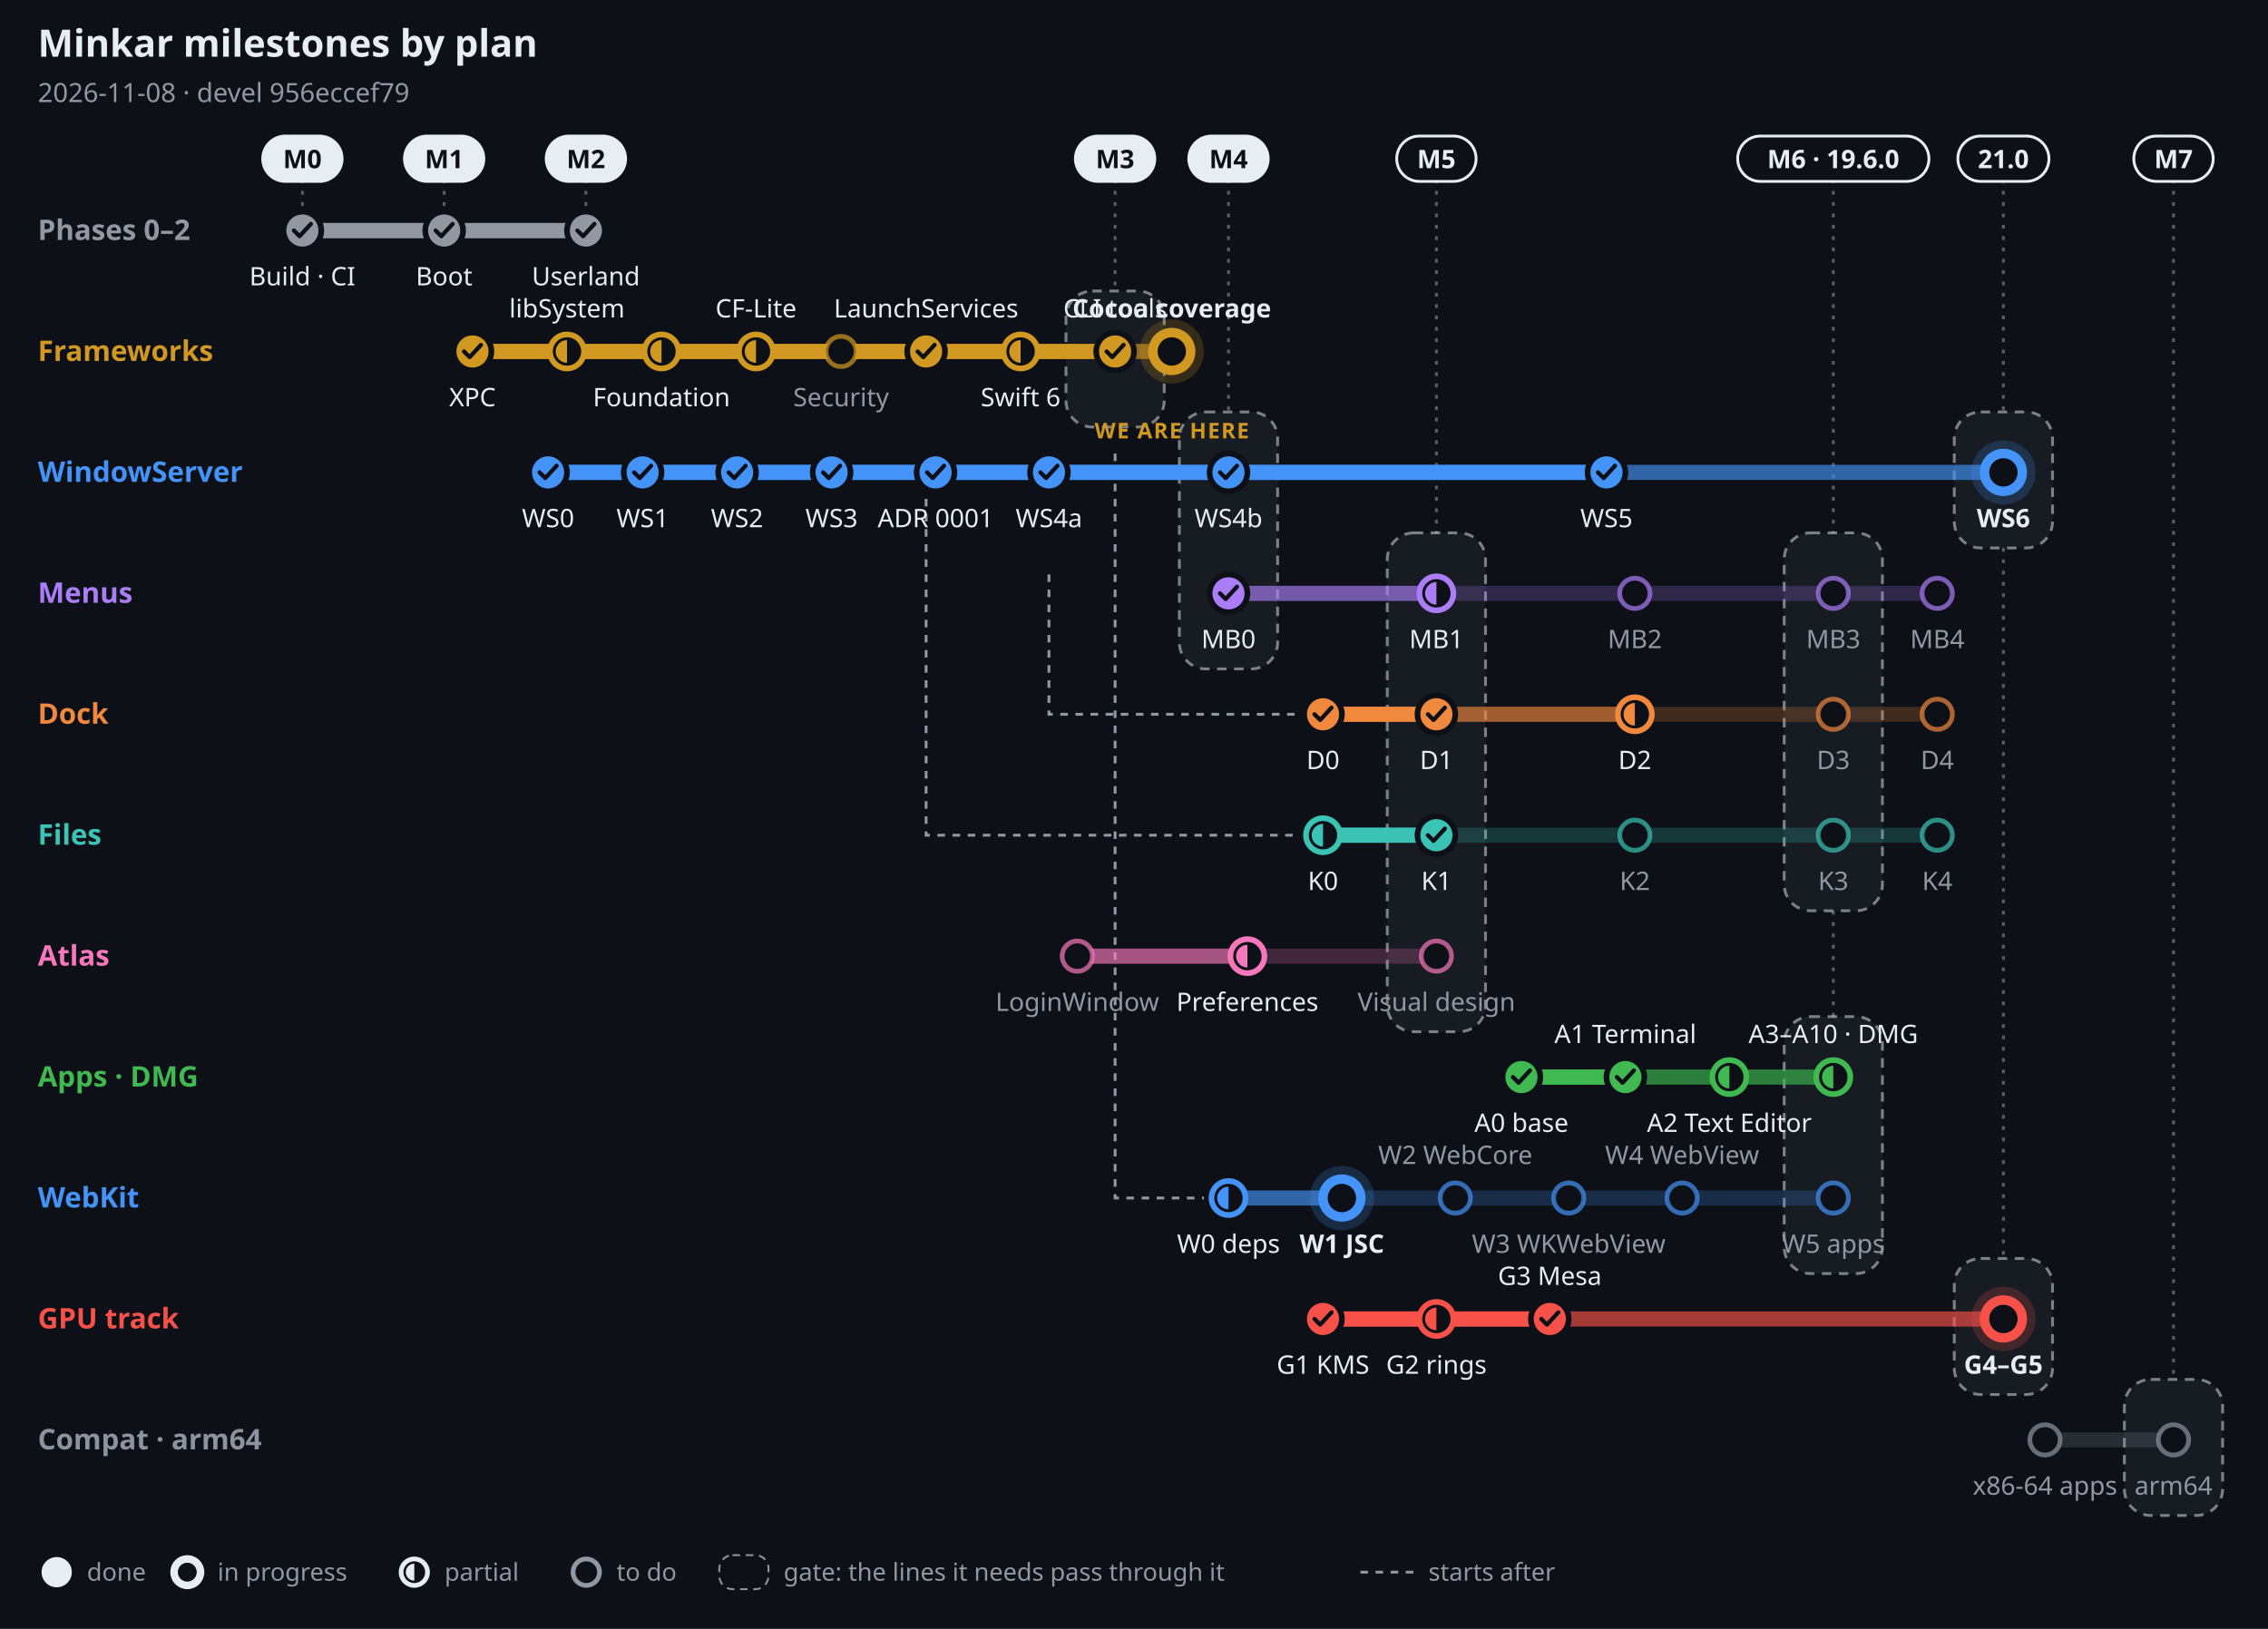
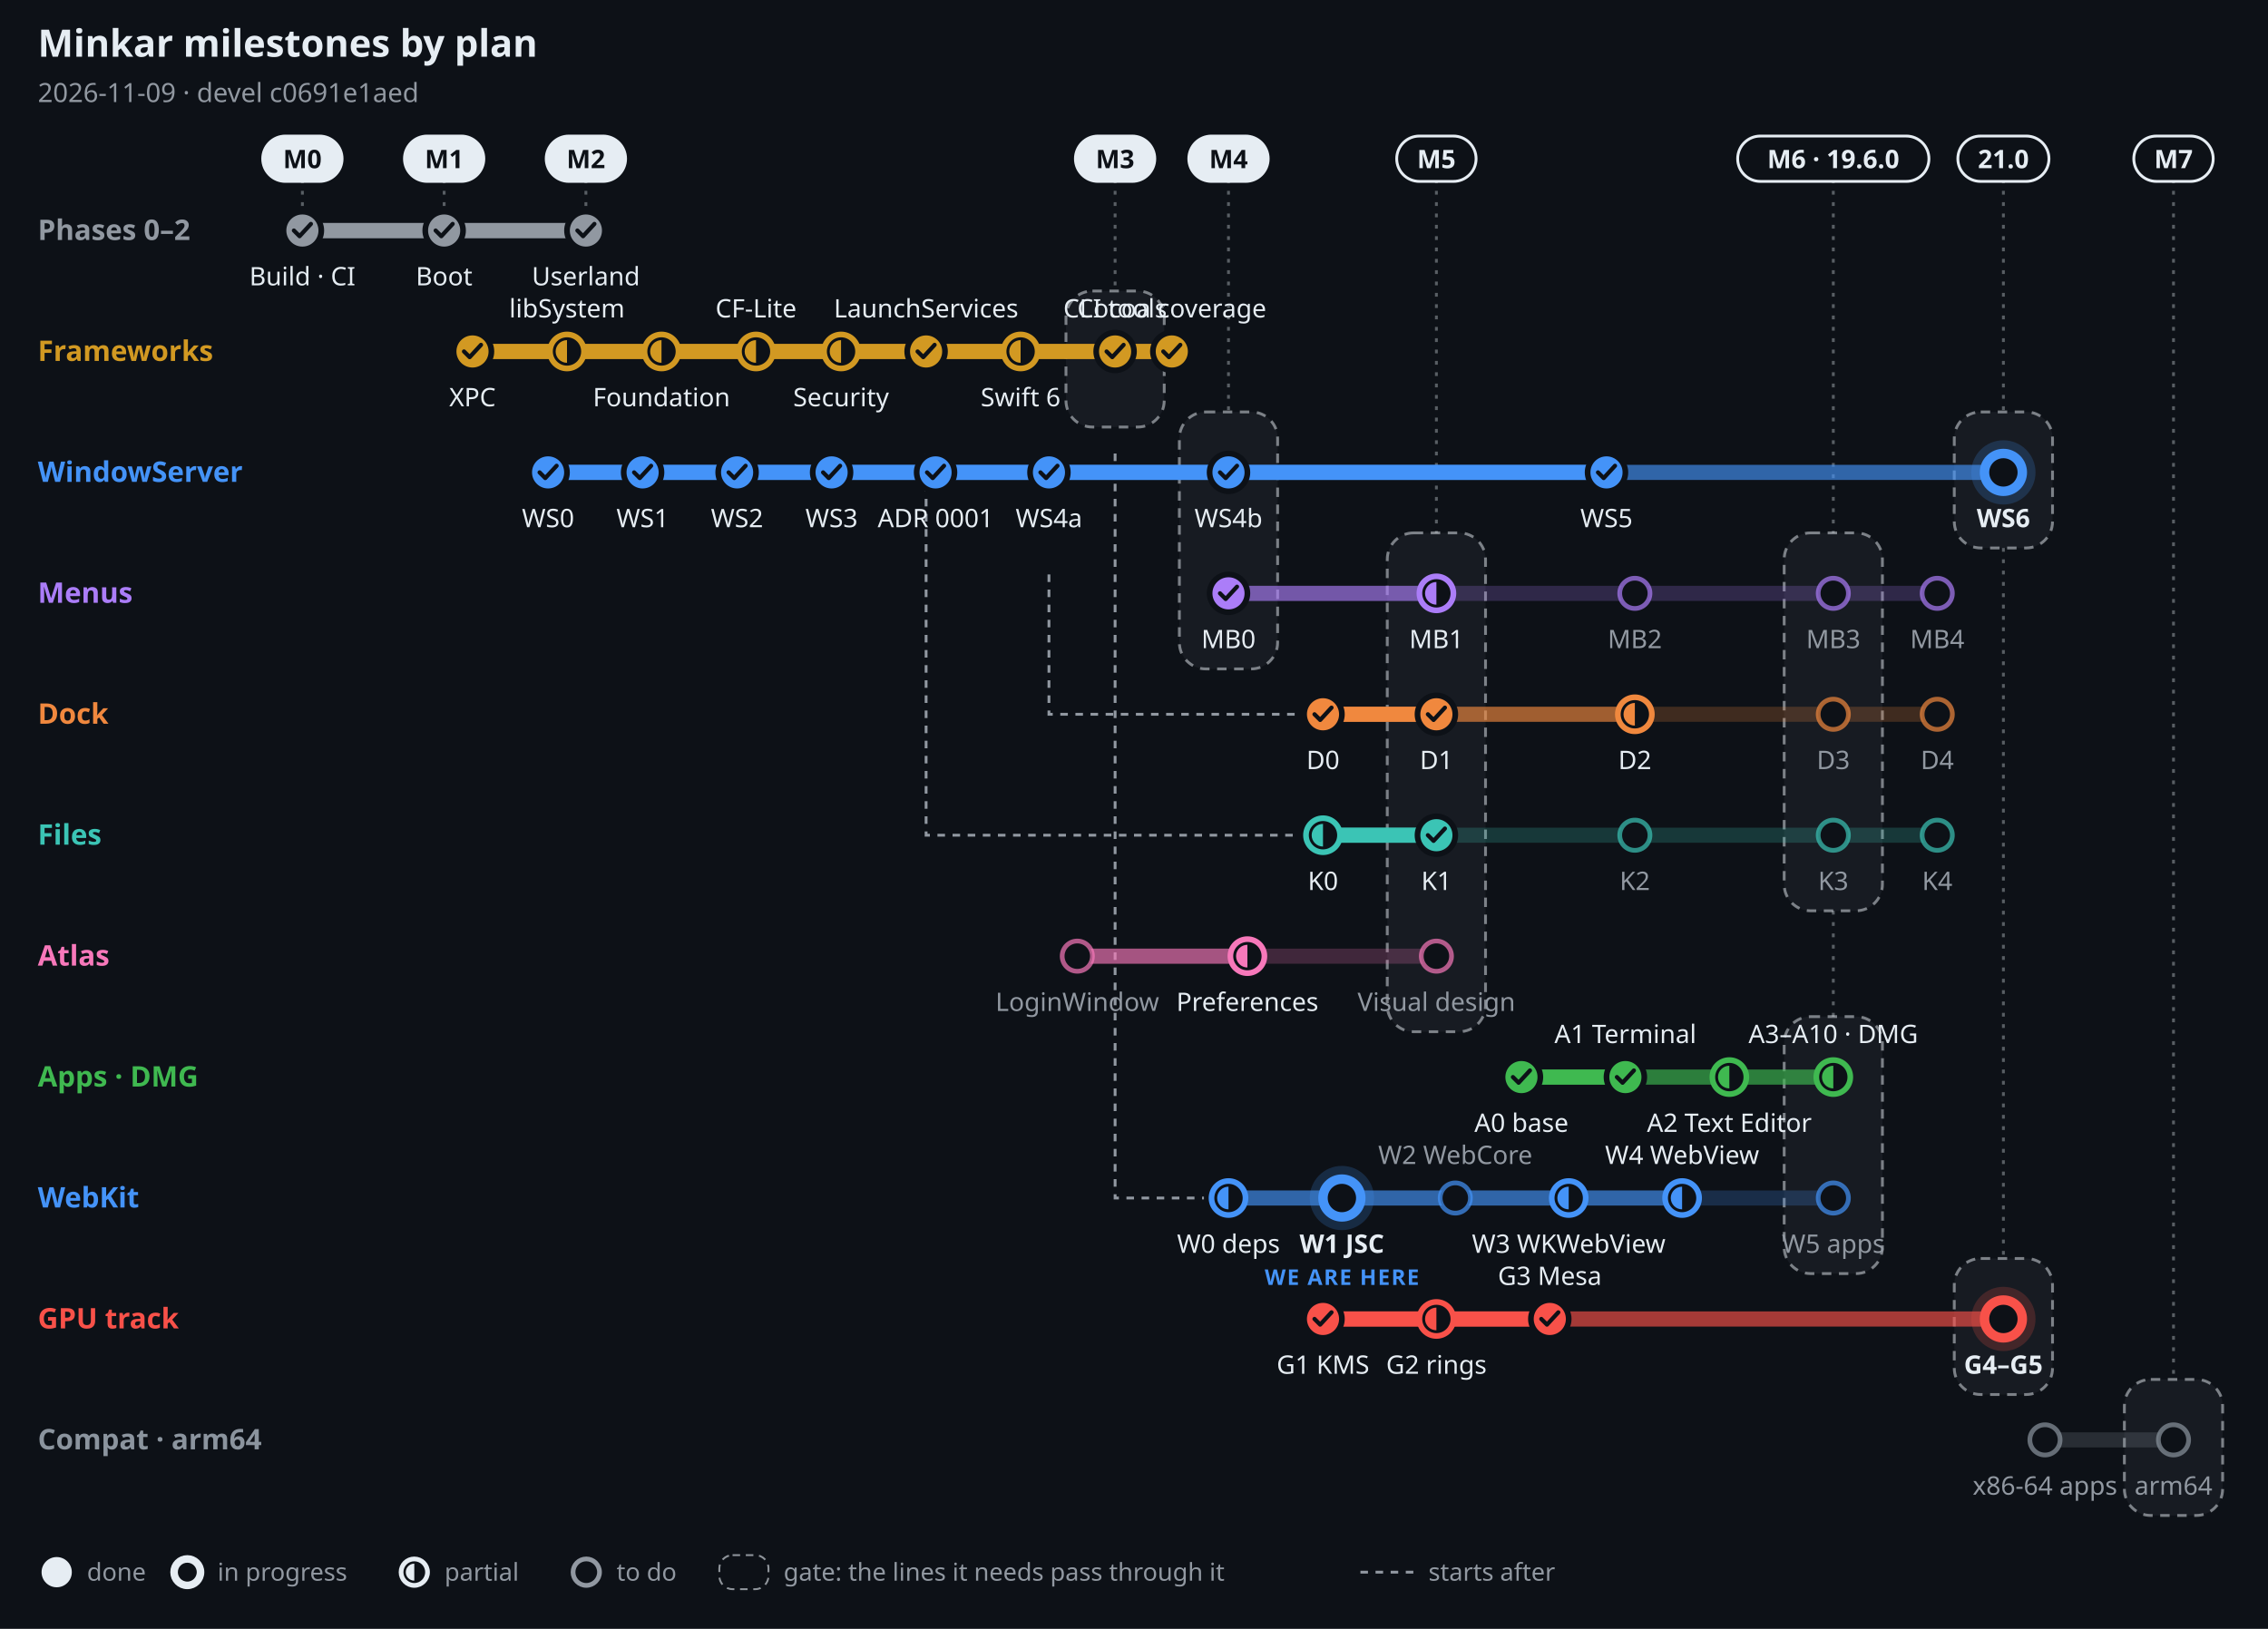
- <svg xmlns="http://www.w3.org/2000/svg" width="1200" height="862" viewBox="0 0 1200 862" font-family="-apple-system, BlinkMacSystemFont, 'Segoe UI', 'Noto Sans', Helvetica, Arial, sans-serif" role="img" aria-label="Minkar milestones by plan, 2026-11-08">
+ <svg xmlns="http://www.w3.org/2000/svg" width="1200" height="862" viewBox="0 0 1200 862" font-family="-apple-system, BlinkMacSystemFont, 'Segoe UI', 'Noto Sans', Helvetica, Arial, sans-serif" role="img" aria-label="Minkar milestones by plan, 2026-11-09">
  <rect width="1200" height="862" fill="#0d1117" />
  <text x="20" y="30" font-size="20" font-weight="700" fill="#e6edf3" text-anchor="start">Minkar milestones by plan</text>
-   <text x="20" y="54" font-size="14" font-weight="400" fill="#9198a1" text-anchor="start">2026-11-08 · devel 956eccef79</text>
+   <text x="20" y="54" font-size="14" font-weight="400" fill="#9198a1" text-anchor="start">2026-11-09 · devel c0691e1aed</text>
  <line x1="160" y1="95" x2="160" y2="110" stroke="#e6edf3" stroke-opacity=".35" stroke-width="1.5" stroke-dasharray="2 4" />
  <rect x="139" y="72" width="42" height="24" rx="12" fill="#e6edf3" stroke="#e6edf3" stroke-width="1.5" />
  <text x="160" y="89" font-size="13.5" font-weight="700" fill="#0d1117" text-anchor="middle">M0</text>
  <line x1="235" y1="95" x2="235" y2="110" stroke="#e6edf3" stroke-opacity=".35" stroke-width="1.5" stroke-dasharray="2 4" />
  <rect x="214" y="72" width="42" height="24" rx="12" fill="#e6edf3" stroke="#e6edf3" stroke-width="1.5" />
  <text x="235" y="89" font-size="13.5" font-weight="700" fill="#0d1117" text-anchor="middle">M1</text>
  <line x1="310" y1="95" x2="310" y2="110" stroke="#e6edf3" stroke-opacity=".35" stroke-width="1.5" stroke-dasharray="2 4" />
  <rect x="289" y="72" width="42" height="24" rx="12" fill="#e6edf3" stroke="#e6edf3" stroke-width="1.5" />
  <text x="310" y="89" font-size="13.5" font-weight="700" fill="#0d1117" text-anchor="middle">M2</text>
  <line x1="590" y1="95" x2="590" y2="154" stroke="#e6edf3" stroke-opacity=".35" stroke-width="1.5" stroke-dasharray="2 4" />
  <rect x="564" y="154" width="52" height="72" rx="14" fill="#e6edf3" fill-opacity=".05" stroke="#e6edf3" stroke-opacity=".5" stroke-width="1.5" stroke-dasharray="5 4" />
  <rect x="569" y="72" width="42" height="24" rx="12" fill="#e6edf3" stroke="#e6edf3" stroke-width="1.5" />
  <text x="590" y="89" font-size="13.5" font-weight="700" fill="#0d1117" text-anchor="middle">M3</text>
  <line x1="650" y1="95" x2="650" y2="218" stroke="#e6edf3" stroke-opacity=".35" stroke-width="1.5" stroke-dasharray="2 4" />
  <rect x="624" y="218" width="52" height="136" rx="14" fill="#e6edf3" fill-opacity=".05" stroke="#e6edf3" stroke-opacity=".5" stroke-width="1.5" stroke-dasharray="5 4" />
  <rect x="629" y="72" width="42" height="24" rx="12" fill="#e6edf3" stroke="#e6edf3" stroke-width="1.5" />
  <text x="650" y="89" font-size="13.5" font-weight="700" fill="#0d1117" text-anchor="middle">M4</text>
  <line x1="760" y1="95" x2="760" y2="282" stroke="#e6edf3" stroke-opacity=".35" stroke-width="1.5" stroke-dasharray="2 4" />
  <rect x="734" y="282" width="52" height="264" rx="14" fill="#e6edf3" fill-opacity=".05" stroke="#e6edf3" stroke-opacity=".5" stroke-width="1.5" stroke-dasharray="5 4" />
  <rect x="739" y="72" width="42" height="24" rx="12" fill="#0d1117" stroke="#e6edf3" stroke-width="1.5" />
  <text x="760" y="89" font-size="13.5" font-weight="700" fill="#e6edf3" text-anchor="middle">M5</text>
  <line x1="970" y1="95" x2="970" y2="282" stroke="#e6edf3" stroke-opacity=".35" stroke-width="1.5" stroke-dasharray="2 4" />
  <rect x="944" y="282" width="52" height="200" rx="14" fill="#e6edf3" fill-opacity=".05" stroke="#e6edf3" stroke-opacity=".5" stroke-width="1.5" stroke-dasharray="5 4" />
  <line x1="970" y1="482" x2="970" y2="538" stroke="#e6edf3" stroke-opacity=".35" stroke-width="1.5" stroke-dasharray="2 4" />
  <rect x="944" y="538" width="52" height="136" rx="14" fill="#e6edf3" fill-opacity=".05" stroke="#e6edf3" stroke-opacity=".5" stroke-width="1.5" stroke-dasharray="5 4" />
  <rect x="919.4" y="72" width="101.2" height="24" rx="12" fill="#0d1117" stroke="#e6edf3" stroke-width="1.5" />
  <text x="970" y="89" font-size="13.5" font-weight="700" fill="#e6edf3" text-anchor="middle">M6 · 19.6.0</text>
  <line x1="1060" y1="95" x2="1060" y2="218" stroke="#e6edf3" stroke-opacity=".35" stroke-width="1.5" stroke-dasharray="2 4" />
  <rect x="1034" y="218" width="52" height="72" rx="14" fill="#e6edf3" fill-opacity=".05" stroke="#e6edf3" stroke-opacity=".5" stroke-width="1.5" stroke-dasharray="5 4" />
  <line x1="1060" y1="290" x2="1060" y2="666" stroke="#e6edf3" stroke-opacity=".35" stroke-width="1.5" stroke-dasharray="2 4" />
  <rect x="1034" y="666" width="52" height="72" rx="14" fill="#e6edf3" fill-opacity=".05" stroke="#e6edf3" stroke-opacity=".5" stroke-width="1.5" stroke-dasharray="5 4" />
  <rect x="1035.9" y="72" width="48.2" height="24" rx="12" fill="#0d1117" stroke="#e6edf3" stroke-width="1.5" />
  <text x="1060" y="89" font-size="13.5" font-weight="700" fill="#e6edf3" text-anchor="middle">21.0</text>
  <line x1="1150" y1="95" x2="1150" y2="730" stroke="#e6edf3" stroke-opacity=".35" stroke-width="1.5" stroke-dasharray="2 4" />
  <rect x="1124" y="730" width="52" height="72" rx="14" fill="#e6edf3" fill-opacity=".05" stroke="#e6edf3" stroke-opacity=".5" stroke-width="1.5" stroke-dasharray="5 4" />
  <rect x="1129" y="72" width="42" height="24" rx="12" fill="#0d1117" stroke="#e6edf3" stroke-width="1.5" />
  <text x="1150" y="89" font-size="13.5" font-weight="700" fill="#e6edf3" text-anchor="middle">M7</text>
  <path d="M555 304 V378 H687" fill="none" stroke="#9198a1" stroke-width="1.5" stroke-dasharray="4 4" />
  <path d="M490 240 V442 H687" fill="none" stroke="#9198a1" stroke-width="1.5" stroke-dasharray="4 4" />
  <path d="M590 240 V634 H637" fill="none" stroke="#9198a1" stroke-width="1.5" stroke-dasharray="4 4" />
  <text x="20" y="127" font-size="15" font-weight="700" fill="#9198a1" text-anchor="start">Phases 0–2</text>
  <line x1="160" y1="122" x2="310" y2="122" stroke="#9198a1" stroke-opacity=".22" stroke-width="8" stroke-linecap="round" />
  <line x1="160" y1="122" x2="310" y2="122" stroke="#9198a1" stroke-opacity=".55" stroke-width="8" stroke-linecap="round" />
  <line x1="160" y1="122" x2="310" y2="122" stroke="#9198a1" stroke-opacity="1" stroke-width="8" stroke-linecap="round" />
  <circle cx="160" cy="122" r="10" fill="#9198a1" stroke="#0d1117" stroke-width="3" />
  <path d="M155.5 122 l3 3 l6 -6.5" fill="none" stroke="#0d1117" stroke-width="2.2" stroke-linecap="round" stroke-linejoin="round" />
  <text x="160" y="151" font-size="13.5" font-weight="500" fill="#e6edf3" text-anchor="middle">Build · CI</text>
  <circle cx="235" cy="122" r="10" fill="#9198a1" stroke="#0d1117" stroke-width="3" />
  <path d="M230.5 122 l3 3 l6 -6.5" fill="none" stroke="#0d1117" stroke-width="2.2" stroke-linecap="round" stroke-linejoin="round" />
  <text x="235" y="151" font-size="13.5" font-weight="500" fill="#e6edf3" text-anchor="middle">Boot</text>
  <circle cx="310" cy="122" r="10" fill="#9198a1" stroke="#0d1117" stroke-width="3" />
  <path d="M305.5 122 l3 3 l6 -6.5" fill="none" stroke="#0d1117" stroke-width="2.2" stroke-linecap="round" stroke-linejoin="round" />
  <text x="310" y="151" font-size="13.5" font-weight="500" fill="#e6edf3" text-anchor="middle">Userland</text>
  <text x="20" y="191" font-size="15" font-weight="700" fill="#d29922" text-anchor="start">Frameworks</text>
  <line x1="250" y1="186" x2="620" y2="186" stroke="#d29922" stroke-opacity=".22" stroke-width="8" stroke-linecap="round" />
  <line x1="250" y1="186" x2="620" y2="186" stroke="#d29922" stroke-opacity=".55" stroke-width="8" stroke-linecap="round" />
-   <line x1="250" y1="186" x2="590" y2="186" stroke="#d29922" stroke-opacity="1" stroke-width="8" stroke-linecap="round" />
+   <line x1="250" y1="186" x2="620" y2="186" stroke="#d29922" stroke-opacity="1" stroke-width="8" stroke-linecap="round" />
  <circle cx="250" cy="186" r="10" fill="#d29922" stroke="#0d1117" stroke-width="3" />
  <path d="M245.5 186 l3 3 l6 -6.5" fill="none" stroke="#0d1117" stroke-width="2.2" stroke-linecap="round" stroke-linejoin="round" />
  <text x="250" y="215" font-size="13.5" font-weight="500" fill="#e6edf3" text-anchor="middle">XPC</text>
  <circle cx="300" cy="186" r="9" fill="#0d1117" stroke="#d29922" stroke-width="3" />
  <path d="M300 180 A6 6 0 0 0 300 192 Z" fill="#d29922" />
  <text x="300" y="168" font-size="13.5" font-weight="500" fill="#e6edf3" text-anchor="middle">libSystem</text>
  <circle cx="350" cy="186" r="9" fill="#0d1117" stroke="#d29922" stroke-width="3" />
  <path d="M350 180 A6 6 0 0 0 350 192 Z" fill="#d29922" />
  <text x="350" y="215" font-size="13.5" font-weight="500" fill="#e6edf3" text-anchor="middle">Foundation</text>
  <circle cx="400" cy="186" r="9" fill="#0d1117" stroke="#d29922" stroke-width="3" />
  <path d="M400 180 A6 6 0 0 0 400 192 Z" fill="#d29922" />
  <text x="400" y="168" font-size="13.5" font-weight="500" fill="#e6edf3" text-anchor="middle">CF-Lite</text>
-   <circle cx="445" cy="186" r="8" fill="#0d1117" stroke="#d29922" stroke-opacity=".7" stroke-width="2.5" />
-   <text x="445" y="215" font-size="13.5" font-weight="500" fill="#9198a1" text-anchor="middle">Security</text>
+   <circle cx="445" cy="186" r="9" fill="#0d1117" stroke="#d29922" stroke-width="3" />
+   <path d="M445 180 A6 6 0 0 0 445 192 Z" fill="#d29922" />
+   <text x="445" y="215" font-size="13.5" font-weight="500" fill="#e6edf3" text-anchor="middle">Security</text>
  <circle cx="490" cy="186" r="10" fill="#d29922" stroke="#0d1117" stroke-width="3" />
  <path d="M485.5 186 l3 3 l6 -6.5" fill="none" stroke="#0d1117" stroke-width="2.2" stroke-linecap="round" stroke-linejoin="round" />
  <text x="490" y="168" font-size="13.5" font-weight="500" fill="#e6edf3" text-anchor="middle">LaunchServices</text>
  <circle cx="540" cy="186" r="9" fill="#0d1117" stroke="#d29922" stroke-width="3" />
  <path d="M540 180 A6 6 0 0 0 540 192 Z" fill="#d29922" />
  <text x="540" y="215" font-size="13.5" font-weight="500" fill="#e6edf3" text-anchor="middle">Swift 6</text>
  <circle cx="590" cy="186" r="10" fill="#d29922" stroke="#0d1117" stroke-width="3" />
  <path d="M585.5 186 l3 3 l6 -6.5" fill="none" stroke="#0d1117" stroke-width="2.2" stroke-linecap="round" stroke-linejoin="round" />
  <text x="590" y="168" font-size="13.5" font-weight="500" fill="#e6edf3" text-anchor="middle">CLI tools</text>
-   <circle cx="620" cy="186" r="17" fill="#d29922" fill-opacity=".2" />
-   <circle cx="620" cy="186" r="10" fill="#0d1117" stroke="#d29922" stroke-width="5" />
-   <text x="620" y="168" font-size="13.5" font-weight="700" fill="#e6edf3" text-anchor="middle">Cocoa coverage</text>
-   <text x="620" y="232" font-size="11.5" font-weight="800" fill="#d29922" text-anchor="middle" letter-spacing=".06em">WE ARE HERE</text>
+   <circle cx="620" cy="186" r="10" fill="#d29922" stroke="#0d1117" stroke-width="3" />
+   <path d="M615.5 186 l3 3 l6 -6.5" fill="none" stroke="#0d1117" stroke-width="2.2" stroke-linecap="round" stroke-linejoin="round" />
+   <text x="620" y="168" font-size="13.5" font-weight="500" fill="#e6edf3" text-anchor="middle">Cocoa coverage</text>
  <text x="20" y="255" font-size="15" font-weight="700" fill="#4493f8" text-anchor="start">WindowServer</text>
  <line x1="290" y1="250" x2="1060" y2="250" stroke="#4493f8" stroke-opacity=".22" stroke-width="8" stroke-linecap="round" />
  <line x1="290" y1="250" x2="1060" y2="250" stroke="#4493f8" stroke-opacity=".55" stroke-width="8" stroke-linecap="round" />
  <line x1="290" y1="250" x2="850" y2="250" stroke="#4493f8" stroke-opacity="1" stroke-width="8" stroke-linecap="round" />
  <circle cx="290" cy="250" r="10" fill="#4493f8" stroke="#0d1117" stroke-width="3" />
  <path d="M285.5 250 l3 3 l6 -6.5" fill="none" stroke="#0d1117" stroke-width="2.2" stroke-linecap="round" stroke-linejoin="round" />
  <text x="290" y="279" font-size="13.5" font-weight="500" fill="#e6edf3" text-anchor="middle">WS0</text>
  <circle cx="340" cy="250" r="10" fill="#4493f8" stroke="#0d1117" stroke-width="3" />
  <path d="M335.5 250 l3 3 l6 -6.5" fill="none" stroke="#0d1117" stroke-width="2.2" stroke-linecap="round" stroke-linejoin="round" />
  <text x="340" y="279" font-size="13.5" font-weight="500" fill="#e6edf3" text-anchor="middle">WS1</text>
  <circle cx="390" cy="250" r="10" fill="#4493f8" stroke="#0d1117" stroke-width="3" />
  <path d="M385.5 250 l3 3 l6 -6.5" fill="none" stroke="#0d1117" stroke-width="2.2" stroke-linecap="round" stroke-linejoin="round" />
  <text x="390" y="279" font-size="13.5" font-weight="500" fill="#e6edf3" text-anchor="middle">WS2</text>
  <circle cx="440" cy="250" r="10" fill="#4493f8" stroke="#0d1117" stroke-width="3" />
  <path d="M435.5 250 l3 3 l6 -6.5" fill="none" stroke="#0d1117" stroke-width="2.2" stroke-linecap="round" stroke-linejoin="round" />
  <text x="440" y="279" font-size="13.5" font-weight="500" fill="#e6edf3" text-anchor="middle">WS3</text>
  <circle cx="495" cy="250" r="10" fill="#4493f8" stroke="#0d1117" stroke-width="3" />
  <path d="M490.5 250 l3 3 l6 -6.5" fill="none" stroke="#0d1117" stroke-width="2.2" stroke-linecap="round" stroke-linejoin="round" />
  <text x="495" y="279" font-size="13.5" font-weight="500" fill="#e6edf3" text-anchor="middle">ADR 0001</text>
  <circle cx="555" cy="250" r="10" fill="#4493f8" stroke="#0d1117" stroke-width="3" />
  <path d="M550.5 250 l3 3 l6 -6.5" fill="none" stroke="#0d1117" stroke-width="2.2" stroke-linecap="round" stroke-linejoin="round" />
  <text x="555" y="279" font-size="13.5" font-weight="500" fill="#e6edf3" text-anchor="middle">WS4a</text>
  <circle cx="650" cy="250" r="10" fill="#4493f8" stroke="#0d1117" stroke-width="3" />
  <path d="M645.5 250 l3 3 l6 -6.5" fill="none" stroke="#0d1117" stroke-width="2.2" stroke-linecap="round" stroke-linejoin="round" />
  <text x="650" y="279" font-size="13.5" font-weight="500" fill="#e6edf3" text-anchor="middle">WS4b</text>
  <circle cx="850" cy="250" r="10" fill="#4493f8" stroke="#0d1117" stroke-width="3" />
  <path d="M845.5 250 l3 3 l6 -6.5" fill="none" stroke="#0d1117" stroke-width="2.2" stroke-linecap="round" stroke-linejoin="round" />
  <text x="850" y="279" font-size="13.5" font-weight="500" fill="#e6edf3" text-anchor="middle">WS5</text>
  <circle cx="1060" cy="250" r="17" fill="#4493f8" fill-opacity=".2" />
  <circle cx="1060" cy="250" r="10" fill="#0d1117" stroke="#4493f8" stroke-width="5" />
  <text x="1060" y="279" font-size="13.5" font-weight="700" fill="#e6edf3" text-anchor="middle">WS6</text>
  <text x="20" y="319" font-size="15" font-weight="700" fill="#ab7df8" text-anchor="start">Menus</text>
  <line x1="650" y1="314" x2="1025" y2="314" stroke="#ab7df8" stroke-opacity=".22" stroke-width="8" stroke-linecap="round" />
  <line x1="650" y1="314" x2="760" y2="314" stroke="#ab7df8" stroke-opacity=".55" stroke-width="8" stroke-linecap="round" />
  <line x1="650" y1="314" x2="650" y2="314" stroke="#ab7df8" stroke-opacity="1" stroke-width="8" stroke-linecap="round" />
  <circle cx="650" cy="314" r="10" fill="#ab7df8" stroke="#0d1117" stroke-width="3" />
  <path d="M645.5 314 l3 3 l6 -6.5" fill="none" stroke="#0d1117" stroke-width="2.2" stroke-linecap="round" stroke-linejoin="round" />
  <text x="650" y="343" font-size="13.5" font-weight="500" fill="#e6edf3" text-anchor="middle">MB0</text>
  <circle cx="760" cy="314" r="9" fill="#0d1117" stroke="#ab7df8" stroke-width="3" />
  <path d="M760 308 A6 6 0 0 0 760 320 Z" fill="#ab7df8" />
  <text x="760" y="343" font-size="13.5" font-weight="500" fill="#e6edf3" text-anchor="middle">MB1</text>
  <circle cx="865" cy="314" r="8" fill="#0d1117" stroke="#ab7df8" stroke-opacity=".7" stroke-width="2.5" />
  <text x="865" y="343" font-size="13.5" font-weight="500" fill="#9198a1" text-anchor="middle">MB2</text>
  <circle cx="970" cy="314" r="8" fill="#0d1117" stroke="#ab7df8" stroke-opacity=".7" stroke-width="2.5" />
  <text x="970" y="343" font-size="13.5" font-weight="500" fill="#9198a1" text-anchor="middle">MB3</text>
  <circle cx="1025" cy="314" r="8" fill="#0d1117" stroke="#ab7df8" stroke-opacity=".7" stroke-width="2.5" />
  <text x="1025" y="343" font-size="13.5" font-weight="500" fill="#9198a1" text-anchor="middle">MB4</text>
  <text x="20" y="383" font-size="15" font-weight="700" fill="#f0883e" text-anchor="start">Dock</text>
  <line x1="700" y1="378" x2="1025" y2="378" stroke="#f0883e" stroke-opacity=".22" stroke-width="8" stroke-linecap="round" />
  <line x1="700" y1="378" x2="865" y2="378" stroke="#f0883e" stroke-opacity=".55" stroke-width="8" stroke-linecap="round" />
  <line x1="700" y1="378" x2="760" y2="378" stroke="#f0883e" stroke-opacity="1" stroke-width="8" stroke-linecap="round" />
  <circle cx="700" cy="378" r="10" fill="#f0883e" stroke="#0d1117" stroke-width="3" />
  <path d="M695.5 378 l3 3 l6 -6.5" fill="none" stroke="#0d1117" stroke-width="2.2" stroke-linecap="round" stroke-linejoin="round" />
  <text x="700" y="407" font-size="13.5" font-weight="500" fill="#e6edf3" text-anchor="middle">D0</text>
  <circle cx="760" cy="378" r="10" fill="#f0883e" stroke="#0d1117" stroke-width="3" />
  <path d="M755.5 378 l3 3 l6 -6.5" fill="none" stroke="#0d1117" stroke-width="2.2" stroke-linecap="round" stroke-linejoin="round" />
  <text x="760" y="407" font-size="13.5" font-weight="500" fill="#e6edf3" text-anchor="middle">D1</text>
  <circle cx="865" cy="378" r="9" fill="#0d1117" stroke="#f0883e" stroke-width="3" />
  <path d="M865 372 A6 6 0 0 0 865 384 Z" fill="#f0883e" />
  <text x="865" y="407" font-size="13.5" font-weight="500" fill="#e6edf3" text-anchor="middle">D2</text>
  <circle cx="970" cy="378" r="8" fill="#0d1117" stroke="#f0883e" stroke-opacity=".7" stroke-width="2.5" />
  <text x="970" y="407" font-size="13.5" font-weight="500" fill="#9198a1" text-anchor="middle">D3</text>
  <circle cx="1025" cy="378" r="8" fill="#0d1117" stroke="#f0883e" stroke-opacity=".7" stroke-width="2.5" />
  <text x="1025" y="407" font-size="13.5" font-weight="500" fill="#9198a1" text-anchor="middle">D4</text>
  <text x="20" y="447" font-size="15" font-weight="700" fill="#3bc4b5" text-anchor="start">Files</text>
  <line x1="700" y1="442" x2="1025" y2="442" stroke="#3bc4b5" stroke-opacity=".22" stroke-width="8" stroke-linecap="round" />
  <line x1="700" y1="442" x2="760" y2="442" stroke="#3bc4b5" stroke-opacity=".55" stroke-width="8" stroke-linecap="round" />
  <line x1="700" y1="442" x2="760" y2="442" stroke="#3bc4b5" stroke-opacity="1" stroke-width="8" stroke-linecap="round" />
  <circle cx="700" cy="442" r="9" fill="#0d1117" stroke="#3bc4b5" stroke-width="3" />
  <path d="M700 436 A6 6 0 0 0 700 448 Z" fill="#3bc4b5" />
  <text x="700" y="471" font-size="13.5" font-weight="500" fill="#e6edf3" text-anchor="middle">K0</text>
  <circle cx="760" cy="442" r="10" fill="#3bc4b5" stroke="#0d1117" stroke-width="3" />
  <path d="M755.5 442 l3 3 l6 -6.5" fill="none" stroke="#0d1117" stroke-width="2.2" stroke-linecap="round" stroke-linejoin="round" />
  <text x="760" y="471" font-size="13.5" font-weight="500" fill="#e6edf3" text-anchor="middle">K1</text>
  <circle cx="865" cy="442" r="8" fill="#0d1117" stroke="#3bc4b5" stroke-opacity=".7" stroke-width="2.5" />
  <text x="865" y="471" font-size="13.5" font-weight="500" fill="#9198a1" text-anchor="middle">K2</text>
  <circle cx="970" cy="442" r="8" fill="#0d1117" stroke="#3bc4b5" stroke-opacity=".7" stroke-width="2.5" />
  <text x="970" y="471" font-size="13.5" font-weight="500" fill="#9198a1" text-anchor="middle">K3</text>
  <circle cx="1025" cy="442" r="8" fill="#0d1117" stroke="#3bc4b5" stroke-opacity=".7" stroke-width="2.5" />
  <text x="1025" y="471" font-size="13.5" font-weight="500" fill="#9198a1" text-anchor="middle">K4</text>
  <text x="20" y="511" font-size="15" font-weight="700" fill="#f778ba" text-anchor="start">Atlas</text>
  <line x1="570" y1="506" x2="760" y2="506" stroke="#f778ba" stroke-opacity=".22" stroke-width="8" stroke-linecap="round" />
  <line x1="570" y1="506" x2="660" y2="506" stroke="#f778ba" stroke-opacity=".55" stroke-width="8" stroke-linecap="round" />
  <circle cx="570" cy="506" r="8" fill="#0d1117" stroke="#f778ba" stroke-opacity=".7" stroke-width="2.5" />
  <text x="570" y="535" font-size="13.5" font-weight="500" fill="#9198a1" text-anchor="middle">LoginWindow</text>
  <circle cx="660" cy="506" r="9" fill="#0d1117" stroke="#f778ba" stroke-width="3" />
  <path d="M660 500 A6 6 0 0 0 660 512 Z" fill="#f778ba" />
  <text x="660" y="535" font-size="13.5" font-weight="500" fill="#e6edf3" text-anchor="middle">Preferences</text>
  <circle cx="760" cy="506" r="8" fill="#0d1117" stroke="#f778ba" stroke-opacity=".7" stroke-width="2.5" />
  <text x="760" y="535" font-size="13.5" font-weight="500" fill="#9198a1" text-anchor="middle">Visual design</text>
  <text x="20" y="575" font-size="15" font-weight="700" fill="#3fb950" text-anchor="start">Apps · DMG</text>
  <line x1="805" y1="570" x2="970" y2="570" stroke="#3fb950" stroke-opacity=".22" stroke-width="8" stroke-linecap="round" />
  <line x1="805" y1="570" x2="970" y2="570" stroke="#3fb950" stroke-opacity=".55" stroke-width="8" stroke-linecap="round" />
  <line x1="805" y1="570" x2="860" y2="570" stroke="#3fb950" stroke-opacity="1" stroke-width="8" stroke-linecap="round" />
  <circle cx="805" cy="570" r="10" fill="#3fb950" stroke="#0d1117" stroke-width="3" />
  <path d="M800.5 570 l3 3 l6 -6.5" fill="none" stroke="#0d1117" stroke-width="2.2" stroke-linecap="round" stroke-linejoin="round" />
  <text x="805" y="599" font-size="13.5" font-weight="500" fill="#e6edf3" text-anchor="middle">A0 base</text>
  <circle cx="860" cy="570" r="10" fill="#3fb950" stroke="#0d1117" stroke-width="3" />
  <path d="M855.5 570 l3 3 l6 -6.5" fill="none" stroke="#0d1117" stroke-width="2.2" stroke-linecap="round" stroke-linejoin="round" />
  <text x="860" y="552" font-size="13.5" font-weight="500" fill="#e6edf3" text-anchor="middle">A1 Terminal</text>
  <circle cx="915" cy="570" r="9" fill="#0d1117" stroke="#3fb950" stroke-width="3" />
  <path d="M915 564 A6 6 0 0 0 915 576 Z" fill="#3fb950" />
  <text x="915" y="599" font-size="13.5" font-weight="500" fill="#e6edf3" text-anchor="middle">A2 Text Editor</text>
  <circle cx="970" cy="570" r="9" fill="#0d1117" stroke="#3fb950" stroke-width="3" />
  <path d="M970 564 A6 6 0 0 0 970 576 Z" fill="#3fb950" />
  <text x="970" y="552" font-size="13.5" font-weight="500" fill="#e6edf3" text-anchor="middle">A3–A10 · DMG</text>
  <text x="20" y="639" font-size="15" font-weight="700" fill="#4493f8" text-anchor="start">WebKit</text>
  <line x1="650" y1="634" x2="970" y2="634" stroke="#4493f8" stroke-opacity=".22" stroke-width="8" stroke-linecap="round" />
-   <line x1="650" y1="634" x2="710" y2="634" stroke="#4493f8" stroke-opacity=".55" stroke-width="8" stroke-linecap="round" />
+   <line x1="650" y1="634" x2="890" y2="634" stroke="#4493f8" stroke-opacity=".55" stroke-width="8" stroke-linecap="round" />
  <circle cx="650" cy="634" r="9" fill="#0d1117" stroke="#4493f8" stroke-width="3" />
  <path d="M650 628 A6 6 0 0 0 650 640 Z" fill="#4493f8" />
  <text x="650" y="663" font-size="13.5" font-weight="500" fill="#e6edf3" text-anchor="middle">W0 deps</text>
  <circle cx="710" cy="634" r="17" fill="#4493f8" fill-opacity=".2" />
  <circle cx="710" cy="634" r="10" fill="#0d1117" stroke="#4493f8" stroke-width="5" />
  <text x="710" y="663" font-size="13.5" font-weight="700" fill="#e6edf3" text-anchor="middle">W1 JSC</text>
+   <text x="710" y="680" font-size="11.5" font-weight="800" fill="#4493f8" text-anchor="middle" letter-spacing=".06em">WE ARE HERE</text>
  <circle cx="770" cy="634" r="8" fill="#0d1117" stroke="#4493f8" stroke-opacity=".7" stroke-width="2.5" />
  <text x="770" y="616" font-size="13.5" font-weight="500" fill="#9198a1" text-anchor="middle">W2 WebCore</text>
-   <circle cx="830" cy="634" r="8" fill="#0d1117" stroke="#4493f8" stroke-opacity=".7" stroke-width="2.5" />
-   <text x="830" y="663" font-size="13.5" font-weight="500" fill="#9198a1" text-anchor="middle">W3 WKWebView</text>
-   <circle cx="890" cy="634" r="8" fill="#0d1117" stroke="#4493f8" stroke-opacity=".7" stroke-width="2.5" />
-   <text x="890" y="616" font-size="13.5" font-weight="500" fill="#9198a1" text-anchor="middle">W4 WebView</text>
+   <circle cx="830" cy="634" r="9" fill="#0d1117" stroke="#4493f8" stroke-width="3" />
+   <path d="M830 628 A6 6 0 0 0 830 640 Z" fill="#4493f8" />
+   <text x="830" y="663" font-size="13.5" font-weight="500" fill="#e6edf3" text-anchor="middle">W3 WKWebView</text>
+   <circle cx="890" cy="634" r="9" fill="#0d1117" stroke="#4493f8" stroke-width="3" />
+   <path d="M890 628 A6 6 0 0 0 890 640 Z" fill="#4493f8" />
+   <text x="890" y="616" font-size="13.5" font-weight="500" fill="#e6edf3" text-anchor="middle">W4 WebView</text>
  <circle cx="970" cy="634" r="8" fill="#0d1117" stroke="#4493f8" stroke-opacity=".7" stroke-width="2.5" />
  <text x="970" y="663" font-size="13.5" font-weight="500" fill="#9198a1" text-anchor="middle">W5 apps</text>
  <text x="20" y="703" font-size="15" font-weight="700" fill="#f85149" text-anchor="start">GPU track</text>
  <line x1="700" y1="698" x2="1060" y2="698" stroke="#f85149" stroke-opacity=".22" stroke-width="8" stroke-linecap="round" />
  <line x1="700" y1="698" x2="1060" y2="698" stroke="#f85149" stroke-opacity=".55" stroke-width="8" stroke-linecap="round" />
  <line x1="700" y1="698" x2="820" y2="698" stroke="#f85149" stroke-opacity="1" stroke-width="8" stroke-linecap="round" />
  <circle cx="700" cy="698" r="10" fill="#f85149" stroke="#0d1117" stroke-width="3" />
  <path d="M695.5 698 l3 3 l6 -6.5" fill="none" stroke="#0d1117" stroke-width="2.2" stroke-linecap="round" stroke-linejoin="round" />
  <text x="700" y="727" font-size="13.5" font-weight="500" fill="#e6edf3" text-anchor="middle">G1 KMS</text>
  <circle cx="760" cy="698" r="9" fill="#0d1117" stroke="#f85149" stroke-width="3" />
  <path d="M760 692 A6 6 0 0 0 760 704 Z" fill="#f85149" />
  <text x="760" y="727" font-size="13.5" font-weight="500" fill="#e6edf3" text-anchor="middle">G2 rings</text>
  <circle cx="820" cy="698" r="10" fill="#f85149" stroke="#0d1117" stroke-width="3" />
  <path d="M815.5 698 l3 3 l6 -6.5" fill="none" stroke="#0d1117" stroke-width="2.2" stroke-linecap="round" stroke-linejoin="round" />
  <text x="820" y="680" font-size="13.5" font-weight="500" fill="#e6edf3" text-anchor="middle">G3 Mesa</text>
  <circle cx="1060" cy="698" r="17" fill="#f85149" fill-opacity=".2" />
  <circle cx="1060" cy="698" r="10" fill="#0d1117" stroke="#f85149" stroke-width="5" />
  <text x="1060" y="727" font-size="13.5" font-weight="700" fill="#e6edf3" text-anchor="middle">G4–G5</text>
  <text x="20" y="767" font-size="15" font-weight="700" fill="#8b949e" text-anchor="start">Compat · arm64</text>
  <line x1="1082" y1="762" x2="1150" y2="762" stroke="#8b949e" stroke-opacity=".22" stroke-width="8" stroke-linecap="round" />
  <circle cx="1082" cy="762" r="8" fill="#0d1117" stroke="#8b949e" stroke-opacity=".7" stroke-width="2.5" />
  <text x="1082" y="791" font-size="13.5" font-weight="500" fill="#9198a1" text-anchor="middle">x86-64 apps</text>
  <circle cx="1150" cy="762" r="8" fill="#0d1117" stroke="#8b949e" stroke-opacity=".7" stroke-width="2.5" />
  <text x="1150" y="791" font-size="13.5" font-weight="500" fill="#9198a1" text-anchor="middle">arm64</text>
  <circle cx="30" cy="832" r="8" fill="#e6edf3" />
  <text x="46" y="836.5" font-size="13" font-weight="400" fill="#9198a1" text-anchor="start">done</text>
  <circle cx="99.1" cy="832" r="7" fill="#0d1117" stroke="#e6edf3" stroke-width="4" />
  <text x="115.1" y="836.5" font-size="13" font-weight="400" fill="#9198a1" text-anchor="start">in progress</text>
  <circle cx="219.2" cy="832" r="7" fill="#0d1117" stroke="#e6edf3" stroke-width="2.5" />
  <path d="M219.2 827.5 A4.5 4.5 0 0 0 219.2 836.5 Z" fill="#e6edf3" />
  <text x="235.2" y="836.5" font-size="13" font-weight="400" fill="#9198a1" text-anchor="start">partial</text>
  <circle cx="310.2" cy="832" r="7" fill="#0d1117" stroke="#9198a1" stroke-width="2.5" />
  <text x="326.2" y="836.5" font-size="13" font-weight="400" fill="#9198a1" text-anchor="start">to do</text>
  <rect x="380.6" y="823" width="26" height="18" rx="7" fill="none" stroke="#e6edf3" stroke-opacity=".6" stroke-dasharray="4 3" />
  <text x="414.6" y="836.5" font-size="13" font-weight="400" fill="#9198a1" text-anchor="start">gate: the lines it needs pass through it</text>
  <path d="M719.8 832 h28" stroke="#9198a1" stroke-width="1.5" stroke-dasharray="4 4" />
  <text x="755.8" y="836.5" font-size="13" font-weight="400" fill="#9198a1" text-anchor="start">starts after</text>
</svg>
